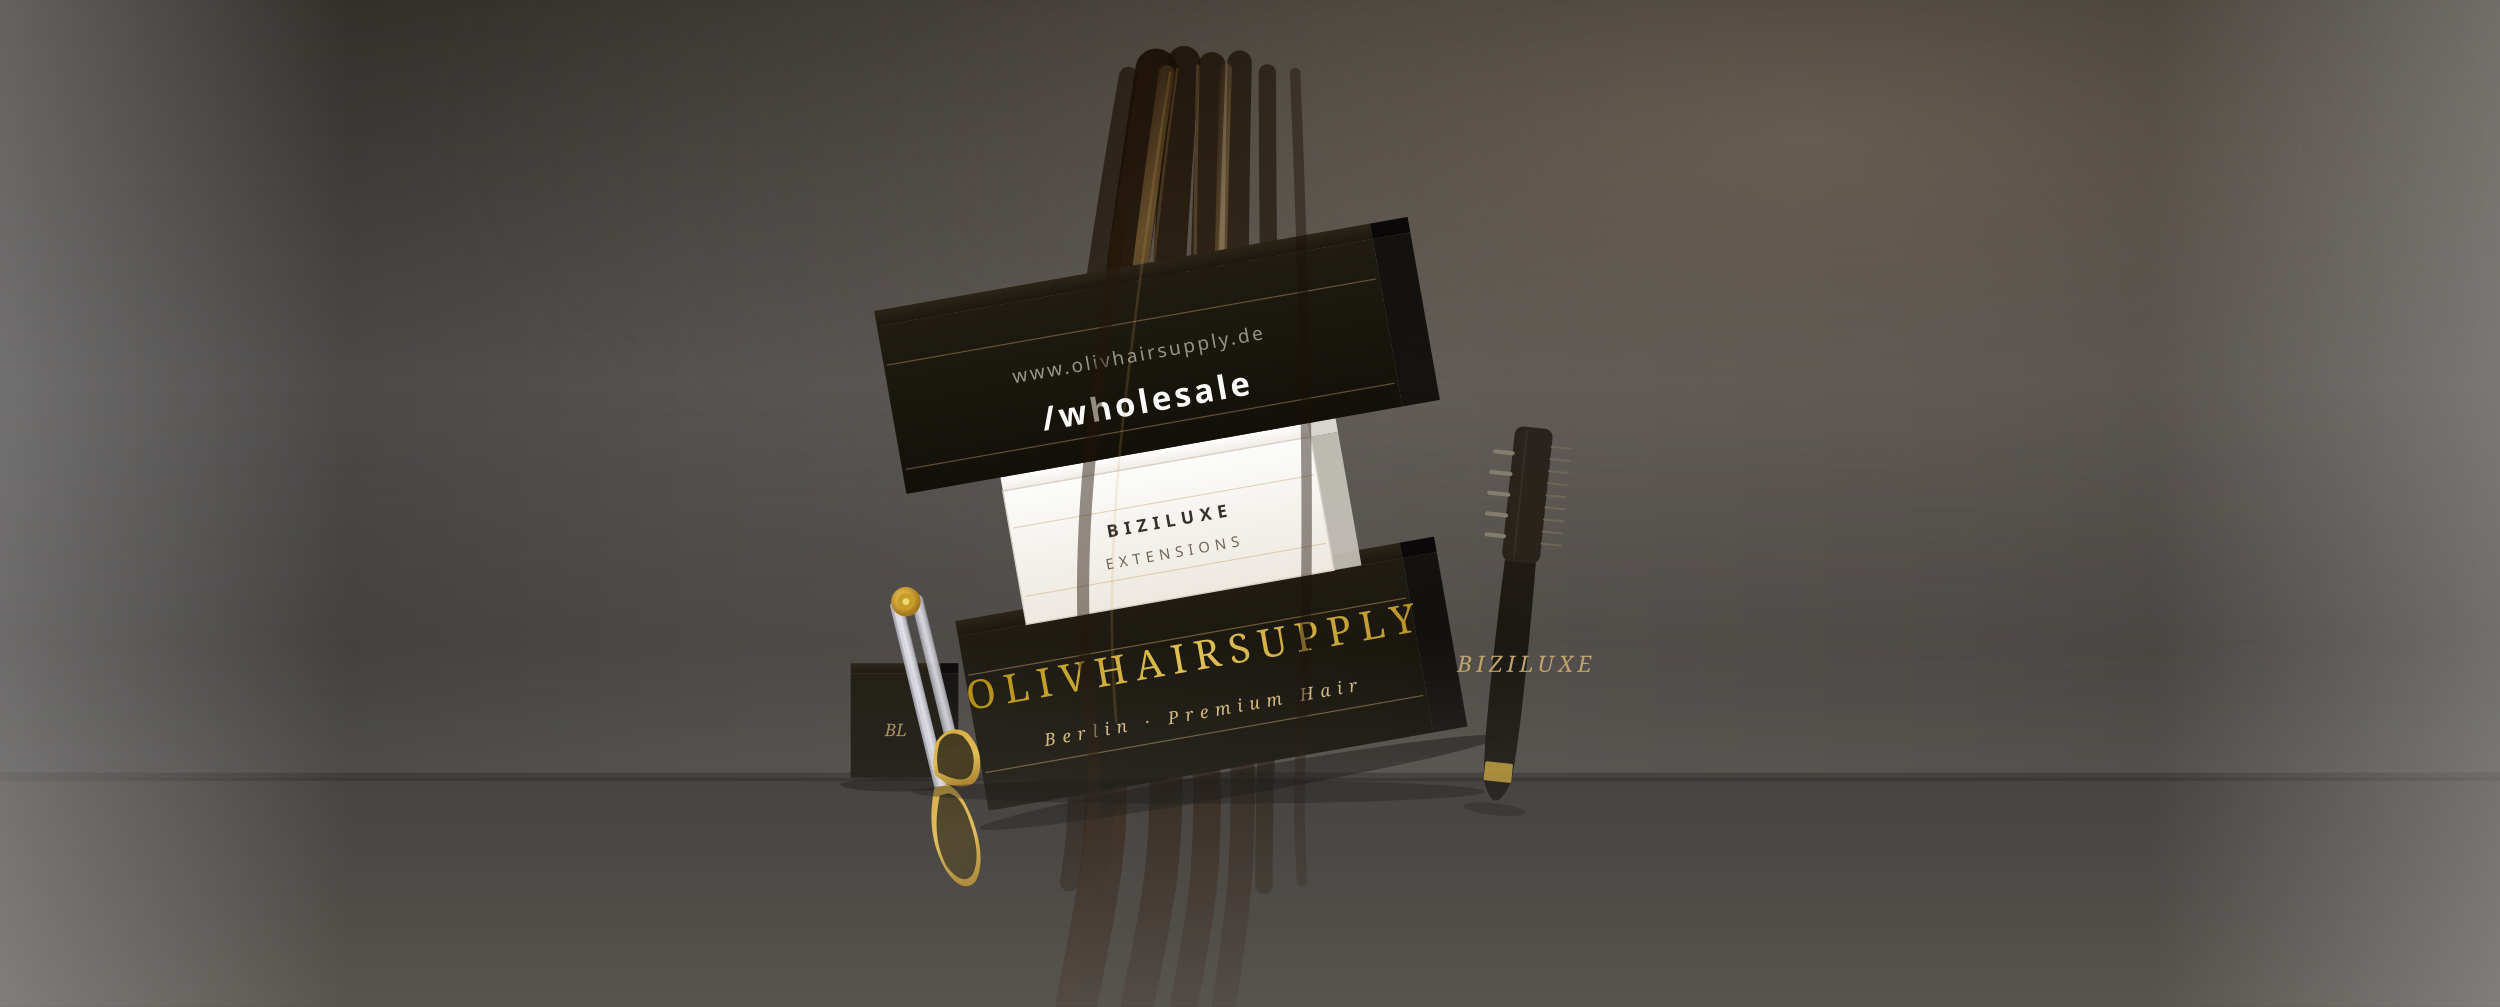
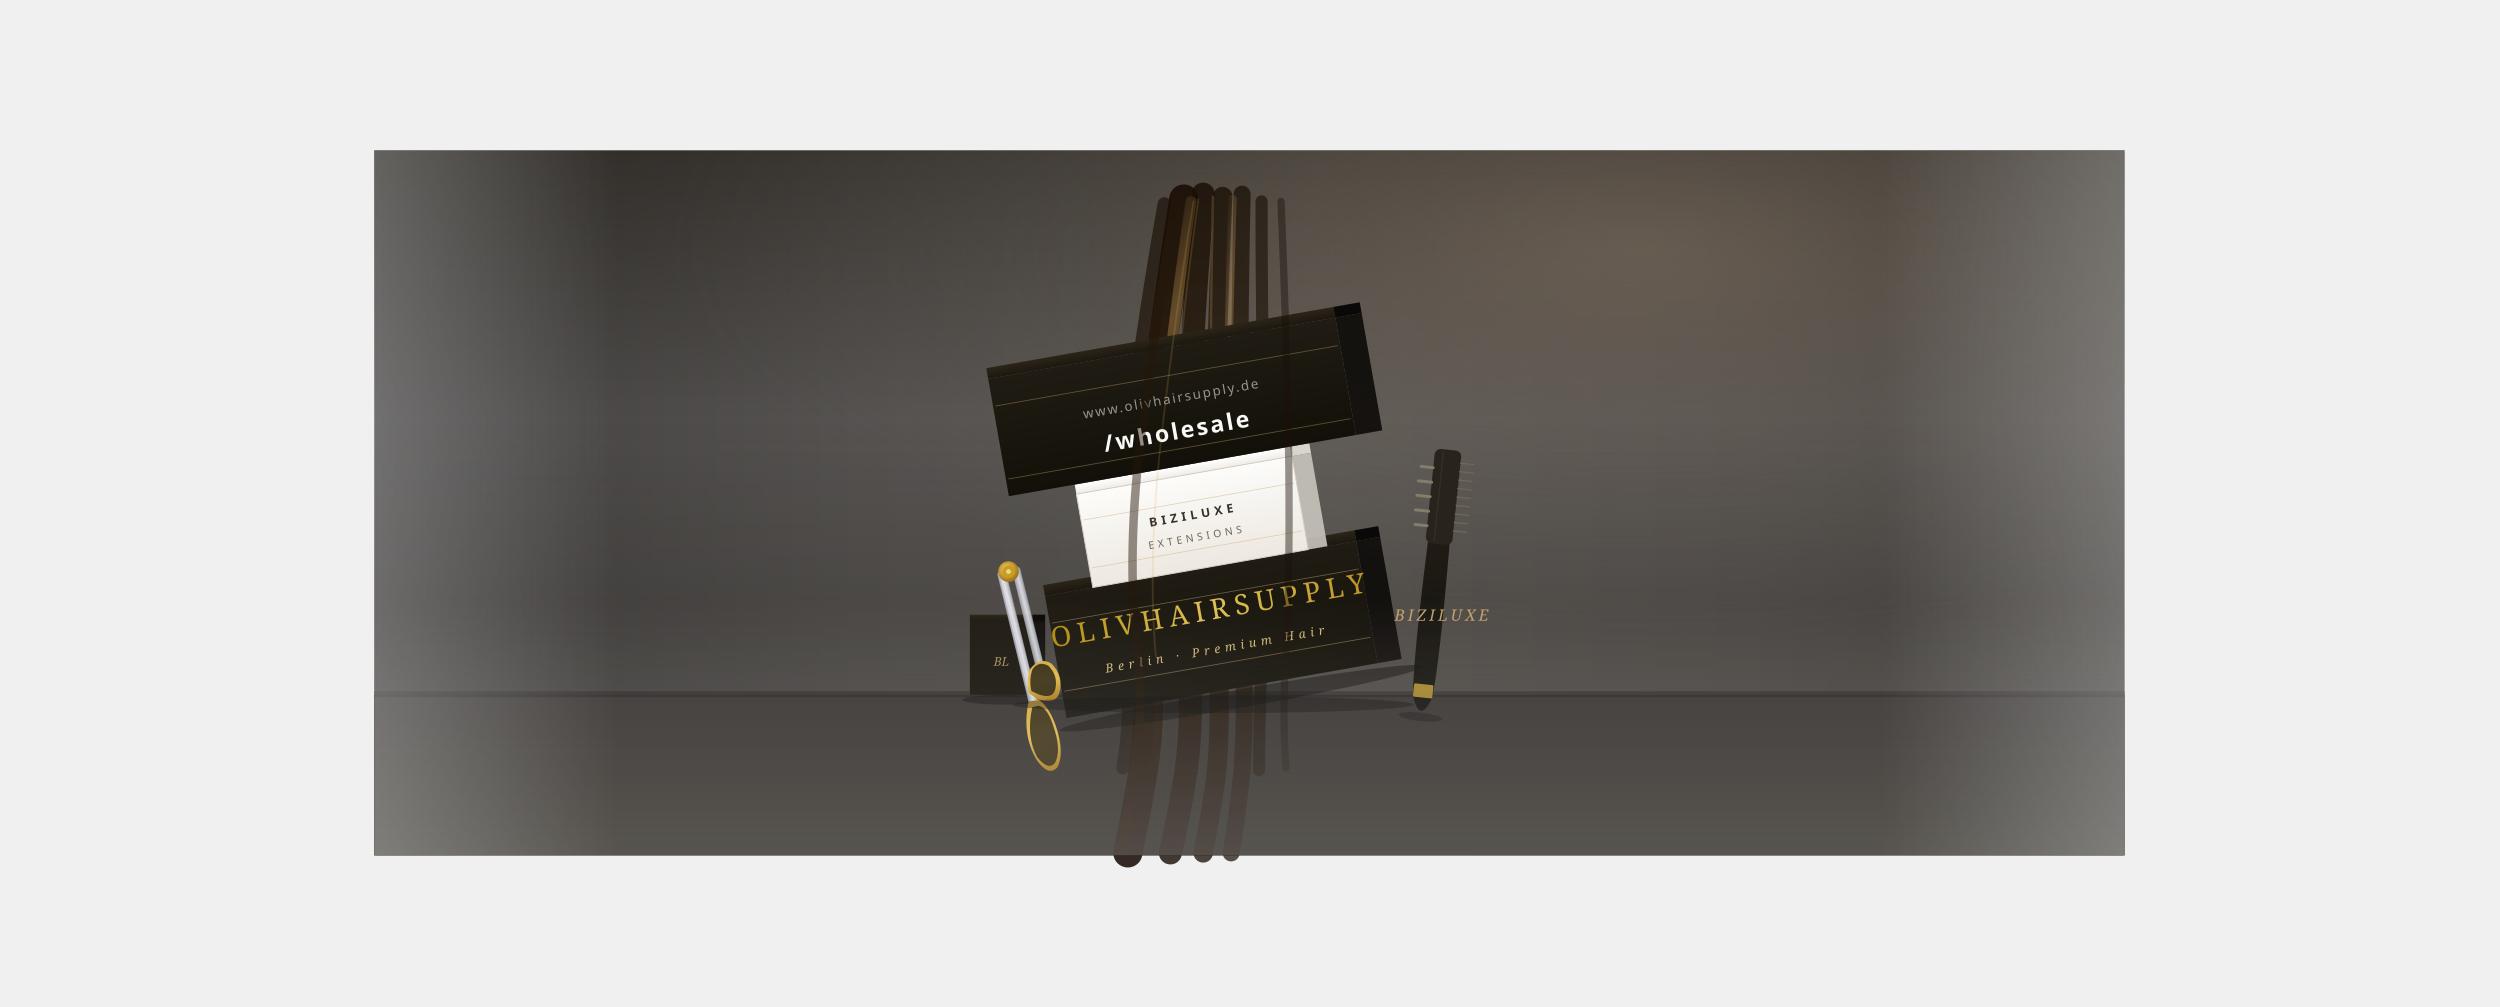
- <svg xmlns="http://www.w3.org/2000/svg" viewBox="0 0 1440 580" preserveAspectRatio="xMidYMid slice" width="1440" height="580">
+ <svg xmlns="http://www.w3.org/2000/svg" viewBox="-308 -124 2057 829" preserveAspectRatio="xMidYMid slice" width="1440" height="580">
  <defs>
    <linearGradient id="wBg" x1="0" y1="0" x2="1" y2="0">
      <stop offset="0%" stop-color="#424040" />
      <stop offset="28%" stop-color="#555250" />
      <stop offset="54%" stop-color="#5E5A56" />
      <stop offset="78%" stop-color="#575350" />
      <stop offset="100%" stop-color="#4A4744" />
    </linearGradient>
    <linearGradient id="wTopS" x1="0" y1="0" x2="0" y2="1">
      <stop offset="0%" stop-color="#1C1810" stop-opacity="0.52" />
      <stop offset="38%" stop-color="#1C1810" stop-opacity="0" />
      <stop offset="100%" stop-color="#100C08" stop-opacity="0.38" />
    </linearGradient>
    <radialGradient id="wKey" cx="72%" cy="14%" r="55%">
      <stop offset="0%" stop-color="#807060" stop-opacity="0.58" />
      <stop offset="100%" stop-color="#5E5A56" stop-opacity="0" />
    </radialGradient>
    <linearGradient id="wFloor" x1="0" y1="0" x2="0" y2="1">
      <stop offset="0%" stop-color="#363230" />
      <stop offset="100%" stop-color="#242018" />
    </linearGradient>
    <linearGradient id="vigL" x1="0" y1="0" x2="1" y2="0">
      <stop offset="0%" stop-color="#C8C8C8" stop-opacity="0.35" />
      <stop offset="100%" stop-color="#C8C8C8" stop-opacity="0" />
    </linearGradient>
    <linearGradient id="vigR" x1="0" y1="0" x2="1" y2="0">
      <stop offset="0%" stop-color="#C8C8C8" stop-opacity="0" />
      <stop offset="100%" stop-color="#C8C8C8" stop-opacity="0.35" />
    </linearGradient>
    <linearGradient id="vigB" x1="0" y1="0" x2="0" y2="1">
      <stop offset="0%" stop-color="#D0D0D0" stop-opacity="0" />
      <stop offset="100%" stop-color="#D0D0D0" stop-opacity="0.3" />
    </linearGradient>
    <linearGradient id="bkFace" x1="0" y1="0" x2="0" y2="1">
      <stop offset="0%" stop-color="#201C14" />
      <stop offset="100%" stop-color="#121008" />
    </linearGradient>
    <linearGradient id="bkTop" x1="0" y1="0" x2="0" y2="1">
      <stop offset="0%" stop-color="#2C2418" />
      <stop offset="100%" stop-color="#1C1810" />
    </linearGradient>
    <linearGradient id="whFace" x1="0" y1="0" x2="0" y2="1">
      <stop offset="0%" stop-color="#FCFCFA" />
      <stop offset="100%" stop-color="#EDE8E0" />
    </linearGradient>
    <linearGradient id="whTop" x1="0" y1="0" x2="0" y2="1">
      <stop offset="0%" stop-color="#FFFFFF" />
      <stop offset="100%" stop-color="#F0ECE6" />
    </linearGradient>
    <linearGradient id="goldT" x1="0" y1="0" x2="1" y2="0">
      <stop offset="0%" stop-color="#B8900A" />
      <stop offset="50%" stop-color="#E8C858" />
      <stop offset="100%" stop-color="#C09828" />
    </linearGradient>
    <linearGradient id="hDark" x1="0.1" y1="0" x2="0.1" y2="1">
      <stop offset="0%" stop-color="#180E04" />
      <stop offset="40%" stop-color="#281808" />
      <stop offset="100%" stop-color="#1C1008" />
    </linearGradient>
    <linearGradient id="hShine" x1="0.08" y1="0" x2="0.2" y2="1">
      <stop offset="0%" stop-color="#C09050" stop-opacity="0" />
      <stop offset="25%" stop-color="#D8A860" stop-opacity="0.68" />
      <stop offset="60%" stop-color="#B08040" stop-opacity="0.38" />
      <stop offset="100%" stop-color="#885020" stop-opacity="0" />
    </linearGradient>
    <linearGradient id="bladeSc" x1="0" y1="0" x2="1" y2="0">
      <stop offset="0%" stop-color="#9898A4" />
      <stop offset="35%" stop-color="#D8D8E0" />
      <stop offset="55%" stop-color="#ECEEF4" />
      <stop offset="85%" stop-color="#C0C0C8" />
      <stop offset="100%" stop-color="#888890" />
    </linearGradient>
    <linearGradient id="hndlSc" x1="0" y1="0" x2="0" y2="1">
      <stop offset="0%" stop-color="#D8AC3A" />
      <stop offset="50%" stop-color="#E4BA48" />
      <stop offset="100%" stop-color="#A47818" />
    </linearGradient>
    <radialGradient id="pvtSc" cx="45%" cy="38%" r="55%">
      <stop offset="0%" stop-color="#F0D870" />
      <stop offset="50%" stop-color="#D4A840" />
      <stop offset="100%" stop-color="#A47818" />
    </radialGradient>
    <linearGradient id="combH" x1="0" y1="0" x2="0" y2="1">
      <stop offset="0%" stop-color="#1C1810" />
      <stop offset="100%" stop-color="#0E0C08" />
    </linearGradient>
  </defs>
  <rect width="1440" height="580" fill="url(#wBg)" />
  <rect width="1440" height="580" fill="url(#wTopS)" />
  <rect width="1440" height="580" fill="url(#wKey)" />
  <rect x="0" y="448" width="1440" height="132" fill="url(#wFloor)" />
  <rect x="0" y="445" width="1440" height="5" fill="#14100C" opacity="0.38" />
  <path d="M666,40 Q652,130 640,225 Q626,330 635,415 Q640,462 633,508 Q627,545 620,578" fill="none" stroke="url(#hDark)" stroke-width="24" opacity="0.88" stroke-linecap="round" />
  <path d="M682,36 Q674,128 670,224 Q664,330 670,416 Q674,463 668,510 Q662,548 655,578" fill="none" stroke="url(#hDark)" stroke-width="19" opacity="0.82" stroke-linecap="round" />
  <path d="M698,38 Q694,130 692,228 Q688,335 694,420 Q697,466 693,512 Q688,548 682,578" fill="none" stroke="url(#hDark)" stroke-width="16" opacity="0.77" stroke-linecap="round" />
  <path d="M714,36 Q712,128 712,228 Q712,335 715,420 Q717,465 714,510 Q710,548 705,578" fill="none" stroke="url(#hDark)" stroke-width="14" opacity="0.72" stroke-linecap="round" />
  <path d="M650,44 Q634,134 622,228 Q608,334 618,415 Q624,462 616,508" fill="none" stroke="#180E04" stroke-width="11" opacity="0.65" stroke-linecap="round" />
  <path d="M730,42 Q730,132 732,228 Q734,334 730,416 Q728,463 728,510" fill="none" stroke="#180E04" stroke-width="10" opacity="0.62" stroke-linecap="round" />
  <path d="M672,42 Q658,136 648,232 Q636,338 645,420 Q649,466 642,512" fill="none" stroke="url(#hShine)" stroke-width="9" opacity="0.52" stroke-linecap="round" />
  <path d="M706,40 Q703,134 702,230 Q699,336 704,418 Q707,464 704,510" fill="none" stroke="url(#hShine)" stroke-width="7" opacity="0.45" stroke-linecap="round" />
  <path d="M690,38 Q688,130 688,226 Q688,333 691,417" fill="none" stroke="#E0B868" stroke-width="2" opacity="0.2" stroke-linecap="round" />
  <path d="M678,40 Q665,132 658,226 Q650,330 658,414" fill="none" stroke="#D4A858" stroke-width="1.5" opacity="0.18" stroke-linecap="round" />
  <g transform="rotate(-10, 680, 345)">
    <ellipse cx="695" cy="455" rx="152" ry="7.5" fill="#060402" opacity="0.45" />
    <rect x="810" y="344" width="20" height="102" fill="#0C0A08" opacity="0.9" />
    <rect x="550" y="335" width="260" height="9" fill="url(#bkTop)" />
    <rect x="810" y="335" width="20" height="9" fill="#0A0808" />
    <rect x="550" y="344" width="260" height="102" fill="url(#bkFace)" />
    <line x1="552" y1="367" x2="808" y2="367" stroke="#C9A96E" stroke-width="0.7" opacity="0.45" />
    <line x1="552" y1="424" x2="808" y2="424" stroke="#C9A96E" stroke-width="0.7" opacity="0.45" />
    <text x="680" y="387" font-family="'Cormorant Garamond',Georgia,serif" font-size="23" font-weight="300" fill="url(#goldT)" text-anchor="middle" letter-spacing="5" opacity="0.96">OLIVHAIRSUPPLY</text>
    <text x="680" y="415" font-family="'Cormorant Garamond',Georgia,serif" font-size="10" font-style="italic" fill="#D4B87A" text-anchor="middle" letter-spacing="4" opacity="1">Berlin · Premium Hair</text>
    <rect x="770" y="266" width="16" height="78" fill="#C8C4BC" opacity="0.9" />
    <rect x="590" y="258" width="180" height="8" fill="url(#whTop)" />
    <rect x="770" y="258" width="16" height="8" fill="#D8D4CE" />
    <rect x="590" y="266" width="180" height="78" fill="url(#whFace)" stroke="#D8D0C8" stroke-width="0.8" />
    <line x1="592" y1="288" x2="768" y2="288" stroke="#C9A96E" stroke-width="0.6" opacity="0.5" />
    <line x1="592" y1="328" x2="768" y2="328" stroke="#C9A96E" stroke-width="0.6" opacity="0.5" />
    <text x="680" y="303" font-family="'Montserrat',sans-serif" font-size="10" font-weight="700" fill="#1A1410" text-anchor="middle" letter-spacing="3.5" opacity="0.88">BIZILUXE</text>
    <text x="680" y="321" font-family="'Montserrat',sans-serif" font-size="8.5" font-weight="500" fill="#4A3C30" text-anchor="middle" letter-spacing="3" opacity="0.78">EXTENSIONS</text>
    <rect x="825" y="160" width="22" height="98" fill="#0C0A08" opacity="0.9" />
    <rect x="535" y="151" width="290" height="9" fill="url(#bkTop)" />
    <rect x="825" y="151" width="22" height="9" fill="#0A0808" />
    <rect x="535" y="160" width="290" height="98" fill="url(#bkFace)" />
    <line x1="537" y1="183" x2="823" y2="183" stroke="#C9A96E" stroke-width="0.7" opacity="0.4" />
    <line x1="537" y1="244" x2="823" y2="244" stroke="#C9A96E" stroke-width="0.7" opacity="0.4" />
    <text x="680" y="206" font-family="'Montserrat',sans-serif" font-size="11" font-weight="400" fill="#C8C4BC" text-anchor="middle" letter-spacing="1.5" opacity="0.72">www.olivhairsupply.de</text>
    <text x="680" y="236" font-family="'Montserrat',sans-serif" font-size="19" font-weight="700" fill="#FFFFFF" text-anchor="middle" letter-spacing="2" opacity="0.97">/wholesale</text>
  </g>
  <path d="M660,38 Q644,132 632,226 Q618,332 628,412 Q633,460 626,506 Q621,544 615,576" fill="none" stroke="#241408" stroke-width="7" opacity="0.48" stroke-linecap="round" />
  <path d="M746,42 Q750,136 752,232 Q754,338 750,416 Q747,462 750,508" fill="none" stroke="#1A1008" stroke-width="6" opacity="0.45" stroke-linecap="round" />
  <path d="M674,42 Q659,136 648,232 Q636,336 643,416" fill="none" stroke="#D4A858" stroke-width="1.5" opacity="0.18" stroke-linecap="round" />
  <rect x="490" y="388" width="52" height="60" rx="1" fill="url(#bkFace)" />
  <rect x="490" y="382" width="52" height="6" fill="url(#bkTop)" />
  <rect x="542" y="388" width="10" height="60" fill="#0C0A08" opacity="0.9" />
  <rect x="542" y="382" width="10" height="6" fill="#0A0808" />
  <text x="516" y="424" font-family="'Cormorant Garamond',Georgia,serif" font-size="10" fill="#C9A96E" text-anchor="middle" font-style="italic" opacity="0.8">BL</text>
  <ellipse cx="518" cy="452" rx="34" ry="4" fill="#060402" opacity="0.42" />
  <g transform="translate(516,348) rotate(-14)">
    <path d="M-3.5,0 L-4,108 Q-0.5,114 3.5,108 L4,0 Q0.5,-5.5 -3.5,0 Z" fill="url(#bladeSc)" opacity="0.94" />
    <line x1="-1.5" y1="5" x2="-2" y2="102" stroke="#F0F0F8" stroke-width="0.7" opacity="0.5" />
    <path d="M9,0 L8.5,108 Q12,114 15.5,108 L16,0 Q12.5,-5.5 9,0 Z" fill="url(#bladeSc)" opacity="0.86" />
    <circle cx="6" cy="0" r="8.5" fill="url(#pvtSc)" />
    <circle cx="6" cy="0" r="5" fill="#C89C28" />
    <circle cx="6" cy="0" r="2" fill="#F0D870" />
    <path d="M-4,108 Q-16,133 -9,156 Q-3,172 6,166 Q15,156 13,132 Q11,114 4,108 Z" fill="url(#hndlSc)" />
    <path d="M-2,113 Q-13,135 -8,154 Q-2,167 5,162 Q13,153 11,132 Q10,116 3,113 Z" fill="#1A1608" opacity="0.83" />
    <path d="M4,108 Q18,116 23,106 Q29,94 22,82 Q14,74 4,82 Q-2,91 -2,101 Z" fill="url(#hndlSc)" />
    <path d="M5.5,104 Q16,111 20,103 Q25,93 19,83 Q12,77 5.5,83 Q0.5,91 0.5,100 Z" fill="#1A1608" opacity="0.83" />
  </g>
  <g transform="translate(878,302) rotate(6)" opacity="0.92">
    <path d="M-9,22 Q-11,118 -8,148 Q-4,160 0,160 Q4,160 8,148 Q11,118 9,22 Q4,9 0,7 Q-4,9 -9,22 Z" fill="url(#combH)" />
    <rect x="-8" y="138" width="16" height="11" rx="1" fill="#C9A030" opacity="0.85" />
    <rect x="-11" y="-56" width="22" height="78" rx="5" fill="#242018" />
    <line x1="-4" y1="-54" x2="-4" y2="20" stroke="#3A3228" stroke-width="1" opacity="0.6" />
    <g stroke="#888070" stroke-width="2.4" stroke-linecap="round">
      <line x1="-21" y1="-40" x2="-11" y2="-40" />
      <line x1="-22" y1="-28" x2="-11" y2="-28" />
      <line x1="-22" y1="-16" x2="-11" y2="-16" />
      <line x1="-22" y1="-4" x2="-11" y2="-4" />
      <line x1="-21" y1="8" x2="-11" y2="8" />
    </g>
    <g stroke="#706858" stroke-width="1.1" stroke-linecap="round">
      <line x1="11" y1="-46" x2="22" y2="-46" />
      <line x1="11" y1="-39" x2="22" y2="-39" />
      <line x1="11" y1="-32" x2="22" y2="-32" />
      <line x1="11" y1="-25" x2="22" y2="-25" />
      <line x1="11" y1="-18" x2="22" y2="-18" />
      <line x1="11" y1="-11" x2="22" y2="-11" />
      <line x1="11" y1="-4" x2="22" y2="-4" />
      <line x1="11" y1="3" x2="22" y2="3" />
      <line x1="11" y1="10" x2="22" y2="10" />
    </g>
    <text x="0" y="85" font-family="'Cormorant Garamond',Georgia,serif" font-size="13" font-style="italic" fill="#C9A96E" text-anchor="middle" letter-spacing="2.5" opacity="1" transform="rotate(-6)">BIZILUXE</text>
    <ellipse cx="0" cy="165" rx="18" ry="3.5" fill="#060402" opacity="0.35" />
  </g>
  <ellipse cx="690" cy="456" rx="165" ry="7" fill="#060402" opacity="0.36" />
  <rect x="0" y="0" width="200" height="580" fill="url(#vigL)" />
  <rect x="1240" y="0" width="200" height="580" fill="url(#vigR)" />
  <rect x="0" y="370" width="1440" height="210" fill="url(#vigB)" />
</svg>
